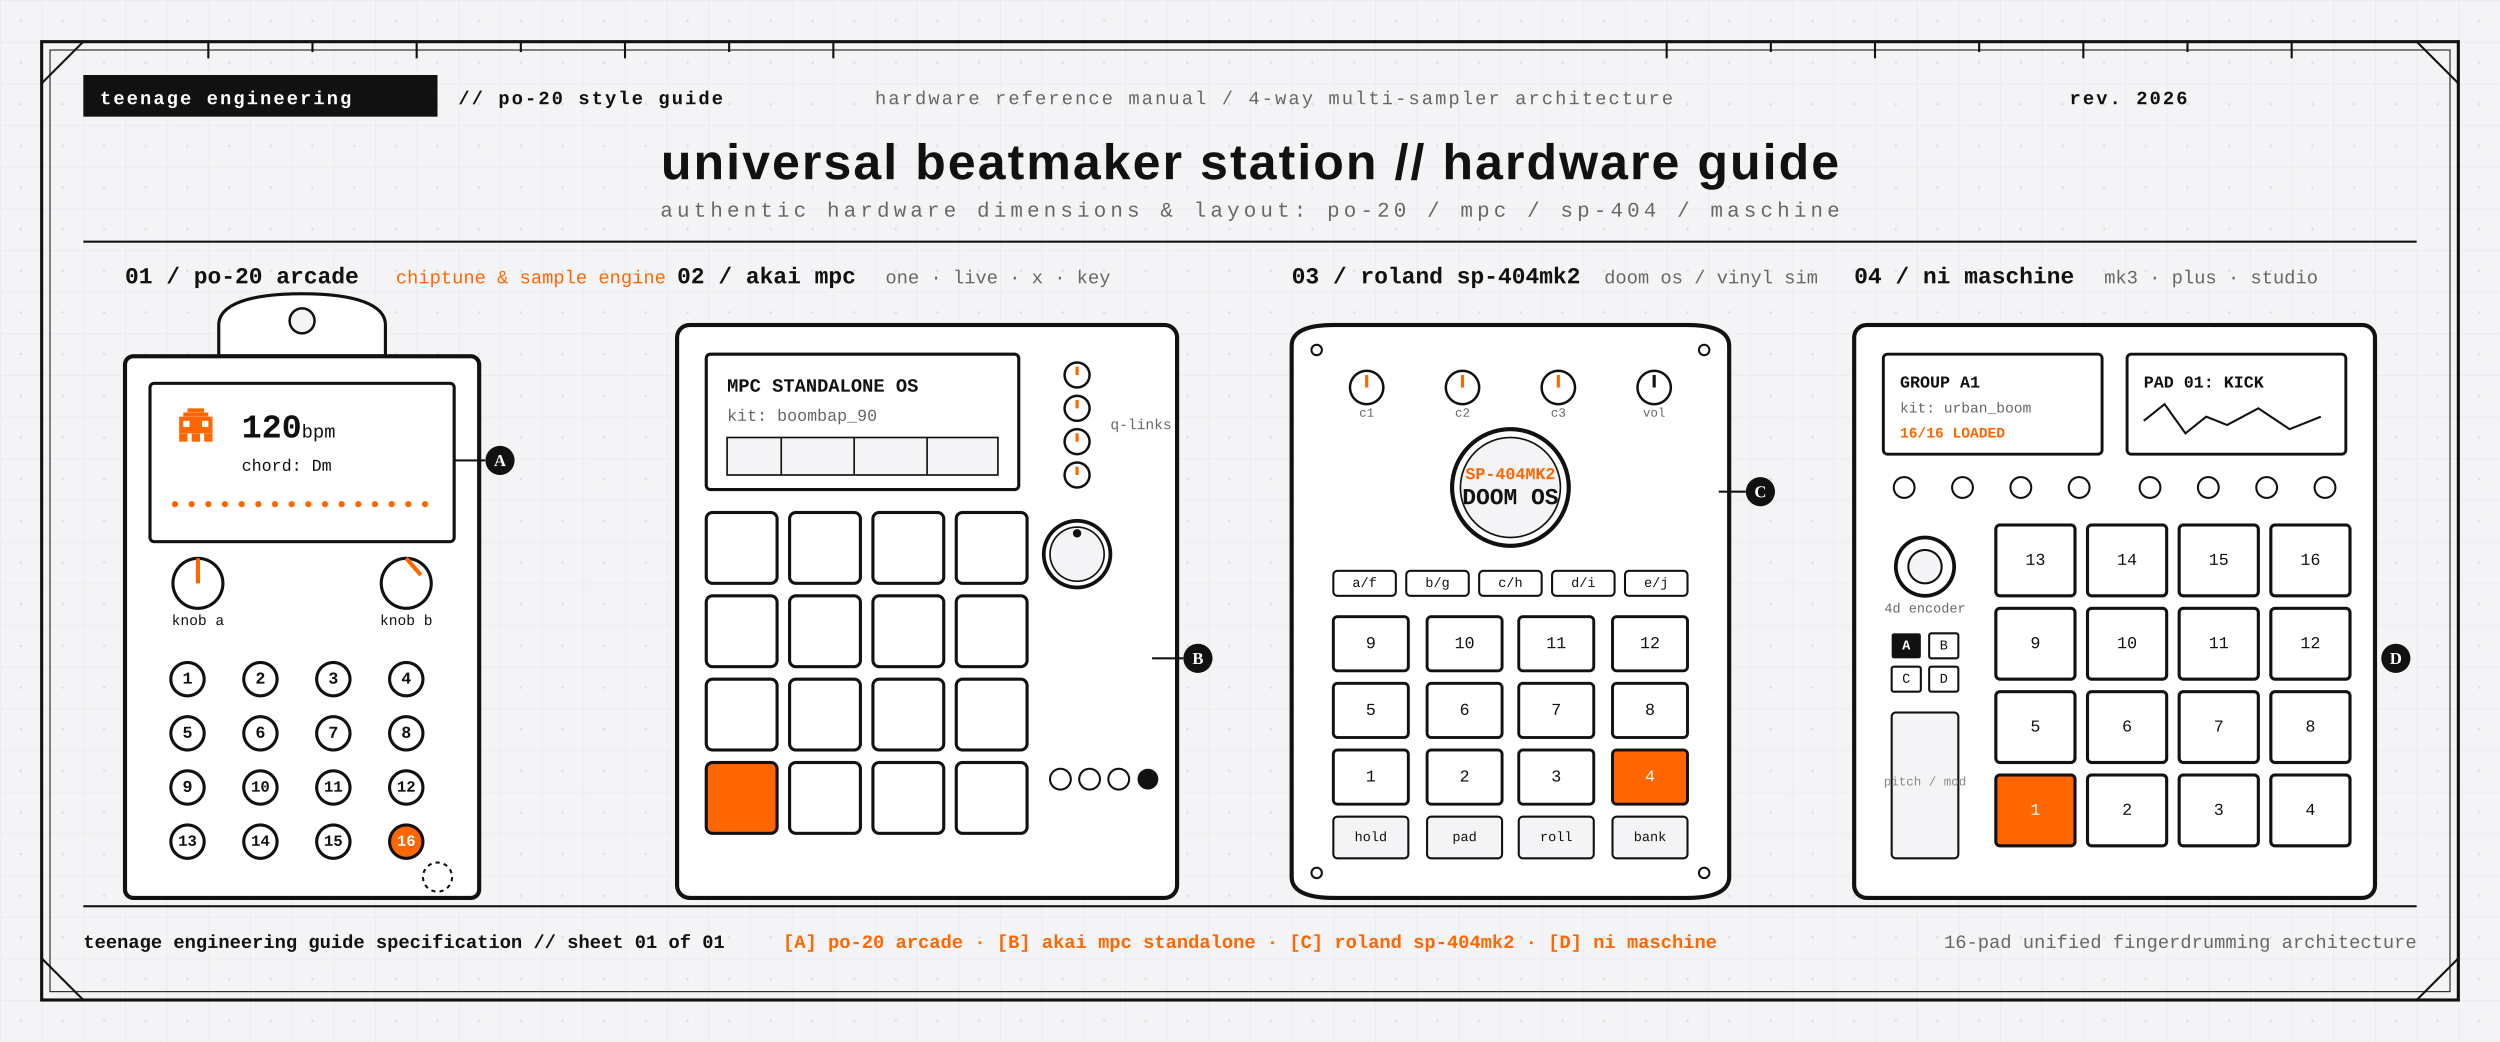
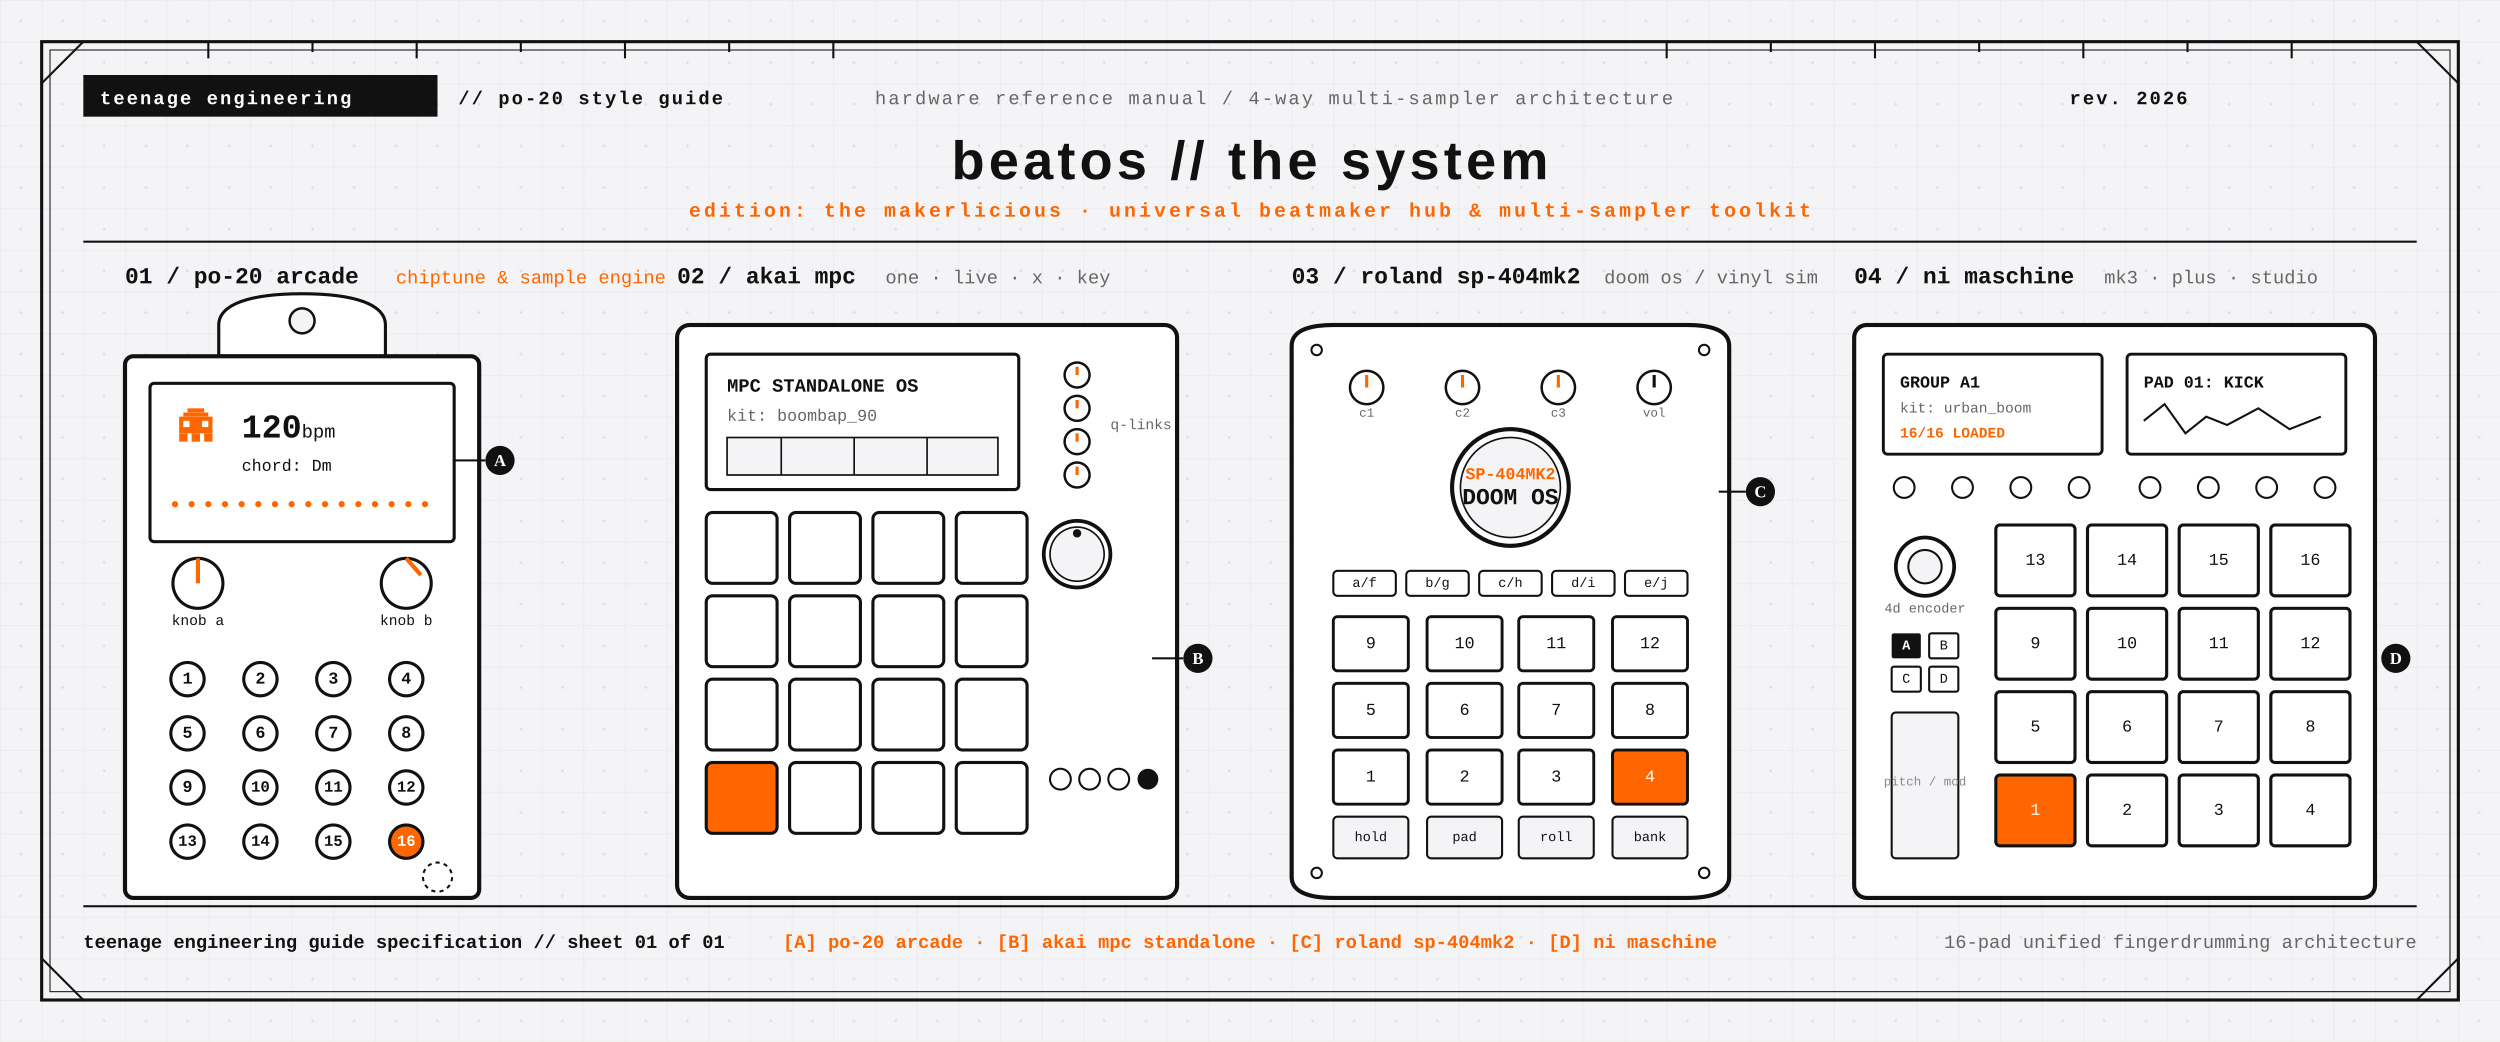
<svg xmlns="http://www.w3.org/2000/svg" viewBox="0 0 1200 500" width="100%" height="100%">
  <defs>
    <pattern id="teGrid" width="20" height="20" patternUnits="userSpaceOnUse">
      <path d="M 20 0 L 0 0 0 20" fill="none" stroke="#e2e2e6" stroke-width="0.5" />
      <circle cx="10" cy="10" r="0.6" fill="#d1d1d6" />
    </pattern>
    <style>
      .te-text { font-family: -apple-system, BlinkMacSystemFont, "Helvetica Neue", Arial, sans-serif; }
      .te-mono { font-family: "SF Mono", Monaco, "Courier New", monospace; }
      .te-bold { font-weight: 700; }
      .te-black { stroke: #111111; fill: none; }
      .te-orange { fill: #ff6600; }
      .te-badge { fill: #111111; }
      .te-badge-txt { fill: #ffffff; font-size: 8px; font-weight: 700; text-anchor: middle; dominant-baseline: central; }
    </style>
  </defs>
  <rect width="1200" height="500" fill="#f4f4f6" />
  <rect width="1200" height="500" fill="url(#teGrid)" opacity="0.7" />
  <rect x="20" y="20" width="1160" height="460" fill="none" stroke="#111111" stroke-width="1.5" />
  <rect x="24" y="24" width="1152" height="452" fill="none" stroke="#111111" stroke-width="0.5" />
  <g stroke="#111111" stroke-width="1">
    <path d="M 20 40 L 40 20 M 1180 40 L 1160 20 M 20 460 L 40 480 M 1180 460 L 1160 480" />
    <line x1="100" y1="20" x2="100" y2="28" />
    <line x1="150" y1="20" x2="150" y2="25" />
    <line x1="200" y1="20" x2="200" y2="28" />
    <line x1="250" y1="20" x2="250" y2="25" />
    <line x1="300" y1="20" x2="300" y2="28" />
    <line x1="350" y1="20" x2="350" y2="25" />
    <line x1="400" y1="20" x2="400" y2="28" />
    <line x1="800" y1="20" x2="800" y2="28" />
    <line x1="850" y1="20" x2="850" y2="25" />
    <line x1="900" y1="20" x2="900" y2="28" />
    <line x1="950" y1="20" x2="950" y2="25" />
    <line x1="1000" y1="20" x2="1000" y2="28" />
    <line x1="1050" y1="20" x2="1050" y2="25" />
    <line x1="1100" y1="20" x2="1100" y2="28" />
  </g>
  <g class="te-mono" font-size="9" fill="#111111" letter-spacing="1">
    <rect x="40" y="36" width="170" height="20" fill="#111111" />
    <text x="48" y="50" fill="#ffffff" font-weight="700">teenage engineering</text>
    <text x="220" y="50" font-weight="700">// po-20 style guide</text>
    <text x="420" y="50" fill="#666666">hardware reference manual / 4-way multi-sampler architecture</text>
    <text x="1050" y="50" text-anchor="end" font-weight="700">rev. 2026</text>
  </g>
  <g class="te-text" text-anchor="middle">
-     <text x="600" y="86" font-size="24" font-weight="800" fill="#111111" letter-spacing="1">
-       universal beatmaker station // hardware guide
+     <text x="600" y="86" font-size="26" font-weight="900" fill="#111111" letter-spacing="2">
+       beatos // the system
    </text>
-     <text x="600" y="104" class="te-mono" font-size="10" fill="#666666" letter-spacing="2">
-       authentic hardware dimensions &amp; layout: po-20 / mpc / sp-404 / maschine
+     <text x="600" y="104" class="te-mono" font-size="9.5" fill="#ff6600" font-weight="700" letter-spacing="1.5">
+       edition: the makerlicious · universal beatmaker hub &amp; multi-sampler toolkit
    </text>
  </g>
  <line x1="40" y1="116" x2="1160" y2="116" stroke="#111111" stroke-width="1" />
  <g transform="translate(60, 136)">
    <text x="0" y="0" class="te-mono te-bold" font-size="11" fill="#111111">01 / po-20 arcade</text>
    <text x="130" y="0" class="te-mono" font-size="9" fill="#ff6600">chiptune &amp; sample engine</text>
    <path d="M 45 20 C 45 10, 60 5, 85 5 C 110 5, 125 10, 125 20 L 125 35 L 45 35 Z" fill="#ffffff" stroke="#111111" stroke-width="1.5" />
    <circle cx="85" cy="18" r="6" fill="#f4f4f6" stroke="#111111" stroke-width="1.2" />
    <line x1="45" y1="35" x2="125" y2="35" stroke="#111111" stroke-dasharray="2,2" stroke-width="1" />
    <rect x="0" y="35" width="170" height="260" rx="4" fill="#ffffff" stroke="#111111" stroke-width="2" />
    <rect x="12" y="48" width="146" height="76" rx="2" fill="#ffffff" stroke="#111111" stroke-width="1.5" />
    <g fill="#ff6600" transform="translate(24, 60)">
      <rect x="6" y="0" width="8" height="2" />
      <rect x="4" y="2" width="12" height="2" />
      <rect x="2" y="4" width="16" height="8" />
      <rect x="4" y="6" width="3" height="3" fill="#ffffff" />
      <rect x="13" y="6" width="3" height="3" fill="#ffffff" />
      <rect x="2" y="12" width="4" height="4" />
      <rect x="8" y="12" width="4" height="4" />
      <rect x="14" y="12" width="4" height="4" />
    </g>
    <text x="56" y="74" class="te-mono" font-size="16" font-weight="900" fill="#111111">120<tspan font-size="9" font-weight="normal">bpm</tspan>
    </text>
    <text x="56" y="90" class="te-mono" font-size="8" fill="#111111">chord: Dm</text>
    <g transform="translate(24, 106)" fill="#ff6600">
      <circle cx="0" cy="0" r="1.5" />
      <circle cx="8" cy="0" r="1.5" />
      <circle cx="16" cy="0" r="1.5" />
      <circle cx="24" cy="0" r="1.5" />
      <circle cx="32" cy="0" r="1.5" />
      <circle cx="40" cy="0" r="1.5" />
      <circle cx="48" cy="0" r="1.5" />
      <circle cx="56" cy="0" r="1.5" />
      <circle cx="64" cy="0" r="1.5" />
      <circle cx="72" cy="0" r="1.5" />
      <circle cx="80" cy="0" r="1.5" />
      <circle cx="88" cy="0" r="1.5" />
      <circle cx="96" cy="0" r="1.5" />
      <circle cx="104" cy="0" r="1.5" />
      <circle cx="112" cy="0" r="1.5" />
      <circle cx="120" cy="0" r="1.5" />
    </g>
    <circle cx="35" cy="144" r="12" fill="#ffffff" stroke="#111111" stroke-width="1.5" />
    <line x1="35" y1="132" x2="35" y2="144" stroke="#ff6600" stroke-width="2" />
    <text x="35" y="164" class="te-mono" font-size="7" fill="#111111" text-anchor="middle">knob a</text>
    <circle cx="135" cy="144" r="12" fill="#ffffff" stroke="#111111" stroke-width="1.5" />
    <line x1="135" y1="132" x2="142" y2="140" stroke="#ff6600" stroke-width="2" />
    <text x="135" y="164" class="te-mono" font-size="7" fill="#111111" text-anchor="middle">knob b</text>
    <g transform="translate(18, 178)">
      <circle cx="12" cy="12" r="8" fill="#ffffff" stroke="#111111" stroke-width="1.5" />
      <text x="12" y="12" class="te-mono te-bold" font-size="8" fill="#111111" text-anchor="middle" dominant-baseline="central">1</text>
      <circle cx="47" cy="12" r="8" fill="#ffffff" stroke="#111111" stroke-width="1.5" />
      <text x="47" y="12" class="te-mono te-bold" font-size="8" fill="#111111" text-anchor="middle" dominant-baseline="central">2</text>
      <circle cx="82" cy="12" r="8" fill="#ffffff" stroke="#111111" stroke-width="1.5" />
      <text x="82" y="12" class="te-mono te-bold" font-size="8" fill="#111111" text-anchor="middle" dominant-baseline="central">3</text>
      <circle cx="117" cy="12" r="8" fill="#ffffff" stroke="#111111" stroke-width="1.5" />
      <text x="117" y="12" class="te-mono te-bold" font-size="8" fill="#111111" text-anchor="middle" dominant-baseline="central">4</text>
      <circle cx="12" cy="38" r="8" fill="#ffffff" stroke="#111111" stroke-width="1.5" />
      <text x="12" y="38" class="te-mono te-bold" font-size="8" fill="#111111" text-anchor="middle" dominant-baseline="central">5</text>
      <circle cx="47" cy="38" r="8" fill="#ffffff" stroke="#111111" stroke-width="1.5" />
      <text x="47" y="38" class="te-mono te-bold" font-size="8" fill="#111111" text-anchor="middle" dominant-baseline="central">6</text>
      <circle cx="82" cy="38" r="8" fill="#ffffff" stroke="#111111" stroke-width="1.5" />
      <text x="82" y="38" class="te-mono te-bold" font-size="8" fill="#111111" text-anchor="middle" dominant-baseline="central">7</text>
      <circle cx="117" cy="38" r="8" fill="#ffffff" stroke="#111111" stroke-width="1.5" />
      <text x="117" y="38" class="te-mono te-bold" font-size="8" fill="#111111" text-anchor="middle" dominant-baseline="central">8</text>
      <circle cx="12" cy="64" r="8" fill="#ffffff" stroke="#111111" stroke-width="1.5" />
      <text x="12" y="64" class="te-mono te-bold" font-size="8" fill="#111111" text-anchor="middle" dominant-baseline="central">9</text>
      <circle cx="47" cy="64" r="8" fill="#ffffff" stroke="#111111" stroke-width="1.5" />
      <text x="47" y="64" class="te-mono te-bold" font-size="7.5" fill="#111111" text-anchor="middle" dominant-baseline="central">10</text>
      <circle cx="82" cy="64" r="8" fill="#ffffff" stroke="#111111" stroke-width="1.5" />
      <text x="82" y="64" class="te-mono te-bold" font-size="7.5" fill="#111111" text-anchor="middle" dominant-baseline="central">11</text>
      <circle cx="117" cy="64" r="8" fill="#ffffff" stroke="#111111" stroke-width="1.5" />
      <text x="117" y="64" class="te-mono te-bold" font-size="7.5" fill="#111111" text-anchor="middle" dominant-baseline="central">12</text>
      <circle cx="12" cy="90" r="8" fill="#ffffff" stroke="#111111" stroke-width="1.5" />
      <text x="12" y="90" class="te-mono te-bold" font-size="7.5" fill="#111111" text-anchor="middle" dominant-baseline="central">13</text>
      <circle cx="47" cy="90" r="8" fill="#ffffff" stroke="#111111" stroke-width="1.5" />
      <text x="47" y="90" class="te-mono te-bold" font-size="7.5" fill="#111111" text-anchor="middle" dominant-baseline="central">14</text>
      <circle cx="82" cy="90" r="8" fill="#ffffff" stroke="#111111" stroke-width="1.5" />
      <text x="82" y="90" class="te-mono te-bold" font-size="7.5" fill="#111111" text-anchor="middle" dominant-baseline="central">15</text>
      <circle cx="117" cy="90" r="8" fill="#ff6600" stroke="#111111" stroke-width="1.5" />
      <text x="117" y="90" class="te-mono te-bold" font-size="7.5" fill="#ffffff" text-anchor="middle" dominant-baseline="central">16</text>
    </g>
    <circle cx="150" cy="285" r="7" fill="none" stroke="#111111" stroke-width="1" stroke-dasharray="2,2" />
    <circle cx="180" cy="85" r="7" class="te-badge" />
    <text x="180" y="85" class="te-badge-txt">A</text>
    <line x1="158" y1="85" x2="173" y2="85" stroke="#111111" stroke-width="1" />
  </g>
  <g transform="translate(325, 136)">
    <text x="0" y="0" class="te-mono te-bold" font-size="11" fill="#111111">02 / akai mpc</text>
    <text x="100" y="0" class="te-mono" font-size="9" fill="#666666">one · live · x · key</text>
    <rect x="0" y="20" width="240" height="275" rx="6" fill="#ffffff" stroke="#111111" stroke-width="2" />
    <rect x="14" y="34" width="150" height="65" rx="2" fill="#ffffff" stroke="#111111" stroke-width="1.5" />
    <text x="24" y="52" class="te-mono te-bold" font-size="9" fill="#111111">MPC STANDALONE OS</text>
    <text x="24" y="66" class="te-mono" font-size="8" fill="#666666">kit: boombap_90</text>
    <rect x="24" y="74" width="130" height="18" fill="#f4f4f6" stroke="#111111" stroke-width="0.8" />
    <line x1="50" y1="74" x2="50" y2="92" stroke="#111111" stroke-width="0.8" />
    <line x1="85" y1="74" x2="85" y2="92" stroke="#111111" stroke-width="0.8" />
    <line x1="120" y1="74" x2="120" y2="92" stroke="#111111" stroke-width="0.8" />
    <g transform="translate(182, 38)">
      <circle cx="10" cy="6" r="6" fill="#ffffff" stroke="#111111" stroke-width="1.2" />
      <line x1="10" y1="2" x2="10" y2="6" stroke="#ff6600" stroke-width="1.5" />
      <circle cx="10" cy="22" r="6" fill="#ffffff" stroke="#111111" stroke-width="1.2" />
      <line x1="10" y1="18" x2="10" y2="22" stroke="#ff6600" stroke-width="1.5" />
      <circle cx="10" cy="38" r="6" fill="#ffffff" stroke="#111111" stroke-width="1.2" />
      <line x1="10" y1="34" x2="10" y2="38" stroke="#ff6600" stroke-width="1.5" />
      <circle cx="10" cy="54" r="6" fill="#ffffff" stroke="#111111" stroke-width="1.2" />
      <line x1="10" y1="50" x2="10" y2="54" stroke="#ff6600" stroke-width="1.5" />
      <text x="26" y="32" class="te-mono" font-size="7" fill="#666666">q-links</text>
    </g>
    <circle cx="192" cy="130" r="16" fill="#ffffff" stroke="#111111" stroke-width="1.8" />
    <circle cx="192" cy="130" r="13" fill="#f4f4f6" stroke="#111111" stroke-width="0.8" />
    <circle cx="192" cy="120" r="2" fill="#111111" />
    <g transform="translate(14, 110)">
      <rect x="0" y="0" width="34" height="34" rx="3" fill="#ffffff" stroke="#111111" stroke-width="1.5" />
      <rect x="40" y="0" width="34" height="34" rx="3" fill="#ffffff" stroke="#111111" stroke-width="1.5" />
      <rect x="80" y="0" width="34" height="34" rx="3" fill="#ffffff" stroke="#111111" stroke-width="1.5" />
      <rect x="120" y="0" width="34" height="34" rx="3" fill="#ffffff" stroke="#111111" stroke-width="1.5" />
      <rect x="0" y="40" width="34" height="34" rx="3" fill="#ffffff" stroke="#111111" stroke-width="1.5" />
      <rect x="40" y="40" width="34" height="34" rx="3" fill="#ffffff" stroke="#111111" stroke-width="1.5" />
      <rect x="80" y="40" width="34" height="34" rx="3" fill="#ffffff" stroke="#111111" stroke-width="1.5" />
      <rect x="120" y="40" width="34" height="34" rx="3" fill="#ffffff" stroke="#111111" stroke-width="1.5" />
      <rect x="0" y="80" width="34" height="34" rx="3" fill="#ffffff" stroke="#111111" stroke-width="1.5" />
      <rect x="40" y="80" width="34" height="34" rx="3" fill="#ffffff" stroke="#111111" stroke-width="1.5" />
      <rect x="80" y="80" width="34" height="34" rx="3" fill="#ffffff" stroke="#111111" stroke-width="1.5" />
      <rect x="120" y="80" width="34" height="34" rx="3" fill="#ffffff" stroke="#111111" stroke-width="1.5" />
      <rect x="0" y="120" width="34" height="34" rx="3" fill="#ff6600" stroke="#111111" stroke-width="1.5" />
      <rect x="40" y="120" width="34" height="34" rx="3" fill="#ffffff" stroke="#111111" stroke-width="1.5" />
      <rect x="80" y="120" width="34" height="34" rx="3" fill="#ffffff" stroke="#111111" stroke-width="1.5" />
      <rect x="120" y="120" width="34" height="34" rx="3" fill="#ffffff" stroke="#111111" stroke-width="1.5" />
    </g>
    <g transform="translate(176, 230)">
      <circle cx="8" cy="8" r="5" fill="#ffffff" stroke="#111111" stroke-width="1" />
      <circle cx="22" cy="8" r="5" fill="#ffffff" stroke="#111111" stroke-width="1" />
      <circle cx="36" cy="8" r="5" fill="#ffffff" stroke="#111111" stroke-width="1" />
      <circle cx="50" cy="8" r="5" fill="#111111" />
    </g>
    <circle cx="250" cy="180" r="7" class="te-badge" />
    <text x="250" y="180" class="te-badge-txt">B</text>
    <line x1="228" y1="180" x2="243" y2="180" stroke="#111111" stroke-width="1" />
  </g>
  <g transform="translate(620, 136)">
    <text x="0" y="0" class="te-mono te-bold" font-size="11" fill="#111111">03 / roland sp-404mk2</text>
    <text x="150" y="0" class="te-mono" font-size="9" fill="#666666">doom os / vinyl sim</text>
    <path d="M 0 30 C 0 22, 10 20, 20 20 L 190 20 C 200 20, 210 22, 210 30 L 210 285 C 210 292, 202 295, 190 295 L 20 295 C 8 295, 0 292, 0 285 Z" fill="#ffffff" stroke="#111111" stroke-width="2" />
    <circle cx="12" cy="32" r="2.5" fill="#ffffff" stroke="#111111" stroke-width="1" />
    <circle cx="198" cy="32" r="2.5" fill="#ffffff" stroke="#111111" stroke-width="1" />
    <circle cx="12" cy="283" r="2.5" fill="#ffffff" stroke="#111111" stroke-width="1" />
    <circle cx="198" cy="283" r="2.5" fill="#ffffff" stroke="#111111" stroke-width="1" />
    <g transform="translate(0, 36)">
      <circle cx="36" cy="14" r="8" fill="#ffffff" stroke="#111111" stroke-width="1.2" />
      <line x1="36" y1="8" x2="36" y2="14" stroke="#ff6600" stroke-width="1.5" />
      <text x="36" y="28" class="te-mono" font-size="6" fill="#666666" text-anchor="middle">c1</text>
      <circle cx="82" cy="14" r="8" fill="#ffffff" stroke="#111111" stroke-width="1.2" />
      <line x1="82" y1="8" x2="82" y2="14" stroke="#ff6600" stroke-width="1.5" />
      <text x="82" y="28" class="te-mono" font-size="6" fill="#666666" text-anchor="middle">c2</text>
      <circle cx="128" cy="14" r="8" fill="#ffffff" stroke="#111111" stroke-width="1.2" />
      <line x1="128" y1="8" x2="128" y2="14" stroke="#ff6600" stroke-width="1.5" />
      <text x="128" y="28" class="te-mono" font-size="6" fill="#666666" text-anchor="middle">c3</text>
      <circle cx="174" cy="14" r="8" fill="#ffffff" stroke="#111111" stroke-width="1.2" />
      <line x1="174" y1="8" x2="174" y2="14" stroke="#111111" stroke-width="1.5" />
      <text x="174" y="28" class="te-mono" font-size="6" fill="#666666" text-anchor="middle">vol</text>
    </g>
    <circle cx="105" cy="98" r="28" fill="#ffffff" stroke="#111111" stroke-width="2" />
    <circle cx="105" cy="98" r="24" fill="#f4f4f6" stroke="#111111" stroke-width="0.8" />
    <text x="105" y="94" class="te-mono te-bold" font-size="8" fill="#ff6600" text-anchor="middle">SP-404MK2</text>
    <text x="105" y="106" class="te-mono te-bold" font-size="11" fill="#111111" text-anchor="middle">DOOM OS</text>
    <g transform="translate(20, 138)">
      <rect x="0" y="0" width="30" height="12" rx="2" fill="#ffffff" stroke="#111111" stroke-width="1" />
      <text x="15" y="6" class="te-mono" font-size="6.5" fill="#111111" text-anchor="middle" dominant-baseline="central">a/f</text>
      <rect x="35" y="0" width="30" height="12" rx="2" fill="#ffffff" stroke="#111111" stroke-width="1" />
      <text x="50" y="6" class="te-mono" font-size="6.5" fill="#111111" text-anchor="middle" dominant-baseline="central">b/g</text>
      <rect x="70" y="0" width="30" height="12" rx="2" fill="#ffffff" stroke="#111111" stroke-width="1" />
      <text x="85" y="6" class="te-mono" font-size="6.5" fill="#111111" text-anchor="middle" dominant-baseline="central">c/h</text>
      <rect x="105" y="0" width="30" height="12" rx="2" fill="#ffffff" stroke="#111111" stroke-width="1" />
      <text x="120" y="6" class="te-mono" font-size="6.5" fill="#111111" text-anchor="middle" dominant-baseline="central">d/i</text>
      <rect x="140" y="0" width="30" height="12" rx="2" fill="#ffffff" stroke="#111111" stroke-width="1" />
      <text x="155" y="6" class="te-mono" font-size="6.5" fill="#111111" text-anchor="middle" dominant-baseline="central">e/j</text>
    </g>
    <g transform="translate(20, 160)">
      <rect x="0" y="0" width="36" height="26" rx="2" fill="#ffffff" stroke="#111111" stroke-width="1.4" />
      <text x="18" y="13" class="te-mono" font-size="8" fill="#111111" text-anchor="middle" dominant-baseline="central">9</text>
      <rect x="45" y="0" width="36" height="26" rx="2" fill="#ffffff" stroke="#111111" stroke-width="1.4" />
      <text x="63" y="13" class="te-mono" font-size="8" fill="#111111" text-anchor="middle" dominant-baseline="central">10</text>
      <rect x="89" y="0" width="36" height="26" rx="2" fill="#ffffff" stroke="#111111" stroke-width="1.4" />
      <text x="107" y="13" class="te-mono" font-size="8" fill="#111111" text-anchor="middle" dominant-baseline="central">11</text>
      <rect x="134" y="0" width="36" height="26" rx="2" fill="#ffffff" stroke="#111111" stroke-width="1.4" />
      <text x="152" y="13" class="te-mono" font-size="8" fill="#111111" text-anchor="middle" dominant-baseline="central">12</text>
      <rect x="0" y="32" width="36" height="26" rx="2" fill="#ffffff" stroke="#111111" stroke-width="1.4" />
      <text x="18" y="45" class="te-mono" font-size="8" fill="#111111" text-anchor="middle" dominant-baseline="central">5</text>
      <rect x="45" y="32" width="36" height="26" rx="2" fill="#ffffff" stroke="#111111" stroke-width="1.4" />
      <text x="63" y="45" class="te-mono" font-size="8" fill="#111111" text-anchor="middle" dominant-baseline="central">6</text>
      <rect x="89" y="32" width="36" height="26" rx="2" fill="#ffffff" stroke="#111111" stroke-width="1.4" />
      <text x="107" y="45" class="te-mono" font-size="8" fill="#111111" text-anchor="middle" dominant-baseline="central">7</text>
      <rect x="134" y="32" width="36" height="26" rx="2" fill="#ffffff" stroke="#111111" stroke-width="1.4" />
      <text x="152" y="45" class="te-mono" font-size="8" fill="#111111" text-anchor="middle" dominant-baseline="central">8</text>
      <rect x="0" y="64" width="36" height="26" rx="2" fill="#ffffff" stroke="#111111" stroke-width="1.4" />
      <text x="18" y="77" class="te-mono" font-size="8" fill="#111111" text-anchor="middle" dominant-baseline="central">1</text>
      <rect x="45" y="64" width="36" height="26" rx="2" fill="#ffffff" stroke="#111111" stroke-width="1.4" />
      <text x="63" y="77" class="te-mono" font-size="8" fill="#111111" text-anchor="middle" dominant-baseline="central">2</text>
      <rect x="89" y="64" width="36" height="26" rx="2" fill="#ffffff" stroke="#111111" stroke-width="1.4" />
      <text x="107" y="77" class="te-mono" font-size="8" fill="#111111" text-anchor="middle" dominant-baseline="central">3</text>
      <rect x="134" y="64" width="36" height="26" rx="2" fill="#ff6600" stroke="#111111" stroke-width="1.4" />
      <text x="152" y="77" class="te-mono" font-size="8" fill="#ffffff" text-anchor="middle" dominant-baseline="central">4</text>
      <rect x="0" y="96" width="36" height="20" rx="2" fill="#f4f4f6" stroke="#111111" stroke-width="1" />
      <text x="18" y="106" class="te-mono" font-size="6.5" fill="#111111" text-anchor="middle" dominant-baseline="central">hold</text>
      <rect x="45" y="96" width="36" height="20" rx="2" fill="#f4f4f6" stroke="#111111" stroke-width="1" />
      <text x="63" y="106" class="te-mono" font-size="6.5" fill="#111111" text-anchor="middle" dominant-baseline="central">pad</text>
      <rect x="89" y="96" width="36" height="20" rx="2" fill="#f4f4f6" stroke="#111111" stroke-width="1" />
      <text x="107" y="106" class="te-mono" font-size="6.5" fill="#111111" text-anchor="middle" dominant-baseline="central">roll</text>
      <rect x="134" y="96" width="36" height="20" rx="2" fill="#f4f4f6" stroke="#111111" stroke-width="1" />
      <text x="152" y="106" class="te-mono" font-size="6.5" fill="#111111" text-anchor="middle" dominant-baseline="central">bank</text>
    </g>
    <circle cx="225" cy="100" r="7" class="te-badge" />
    <text x="225" y="100" class="te-badge-txt">C</text>
    <line x1="205" y1="100" x2="218" y2="100" stroke="#111111" stroke-width="1" />
  </g>
  <g transform="translate(890, 136)">
    <text x="0" y="0" class="te-mono te-bold" font-size="11" fill="#111111">04 / ni maschine</text>
    <text x="120" y="0" class="te-mono" font-size="9" fill="#666666">mk3 · plus · studio</text>
    <rect x="0" y="20" width="250" height="275" rx="6" fill="#ffffff" stroke="#111111" stroke-width="2" />
    <g transform="translate(14, 34)">
      <rect x="0" y="0" width="105" height="48" rx="2" fill="#ffffff" stroke="#111111" stroke-width="1.4" />
      <text x="8" y="16" class="te-mono te-bold" font-size="8" fill="#111111">GROUP A1</text>
      <text x="8" y="28" class="te-mono" font-size="7" fill="#666666">kit: urban_boom</text>
      <text x="8" y="40" class="te-mono te-bold" font-size="7" fill="#ff6600">16/16 LOADED</text>
      <rect x="117" y="0" width="105" height="48" rx="2" fill="#ffffff" stroke="#111111" stroke-width="1.4" />
      <text x="125" y="16" class="te-mono te-bold" font-size="8" fill="#111111">PAD 01: KICK</text>
      <path d="M 125 32 L 135 24 L 145 38 L 155 30 L 165 34 L 180 26 L 195 36 L 210 30" fill="none" stroke="#111111" stroke-width="1" />
    </g>
    <g transform="translate(14, 90)">
      <circle cx="10" cy="8" r="5" fill="#ffffff" stroke="#111111" stroke-width="1" />
      <circle cx="38" cy="8" r="5" fill="#ffffff" stroke="#111111" stroke-width="1" />
      <circle cx="66" cy="8" r="5" fill="#ffffff" stroke="#111111" stroke-width="1" />
      <circle cx="94" cy="8" r="5" fill="#ffffff" stroke="#111111" stroke-width="1" />
      <circle cx="128" cy="8" r="5" fill="#ffffff" stroke="#111111" stroke-width="1" />
      <circle cx="156" cy="8" r="5" fill="#ffffff" stroke="#111111" stroke-width="1" />
      <circle cx="184" cy="8" r="5" fill="#ffffff" stroke="#111111" stroke-width="1" />
      <circle cx="212" cy="8" r="5" fill="#ffffff" stroke="#111111" stroke-width="1" />
    </g>
    <g transform="translate(14, 116)">
      <circle cx="20" cy="20" r="14" fill="#ffffff" stroke="#111111" stroke-width="1.8" />
      <circle cx="20" cy="20" r="8" fill="#f4f4f6" stroke="#111111" stroke-width="1" />
      <text x="20" y="42" class="te-mono" font-size="6.5" fill="#666666" text-anchor="middle">4d encoder</text>
      <rect x="4" y="52" width="14" height="12" rx="1" fill="#111111" />
      <text x="11" y="58" class="te-mono te-bold" font-size="6.5" fill="#fff" text-anchor="middle" dominant-baseline="central">A</text>
      <rect x="22" y="52" width="14" height="12" rx="1" fill="#ffffff" stroke="#111111" stroke-width="1" />
      <text x="29" y="58" class="te-mono" font-size="6.5" fill="#111111" text-anchor="middle" dominant-baseline="central">B</text>
      <rect x="4" y="68" width="14" height="12" rx="1" fill="#ffffff" stroke="#111111" stroke-width="1" />
      <text x="11" y="74" class="te-mono" font-size="6.5" fill="#111111" text-anchor="middle" dominant-baseline="central">C</text>
      <rect x="22" y="68" width="14" height="12" rx="1" fill="#ffffff" stroke="#111111" stroke-width="1" />
      <text x="29" y="74" class="te-mono" font-size="6.5" fill="#111111" text-anchor="middle" dominant-baseline="central">D</text>
      <rect x="4" y="90" width="32" height="70" rx="2" fill="#f4f4f6" stroke="#111111" stroke-width="1" />
      <text x="20" y="125" class="te-mono" font-size="6" fill="#888888" text-anchor="middle">pitch / mod</text>
    </g>
    <g transform="translate(68, 116)">
      <rect x="0" y="0" width="38" height="34" rx="2" fill="#ffffff" stroke="#111111" stroke-width="1.5" />
      <text x="19" y="17" class="te-mono" font-size="8" fill="#111111" text-anchor="middle" dominant-baseline="central">13</text>
      <rect x="44" y="0" width="38" height="34" rx="2" fill="#ffffff" stroke="#111111" stroke-width="1.5" />
      <text x="63" y="17" class="te-mono" font-size="8" fill="#111111" text-anchor="middle" dominant-baseline="central">14</text>
      <rect x="88" y="0" width="38" height="34" rx="2" fill="#ffffff" stroke="#111111" stroke-width="1.5" />
      <text x="107" y="17" class="te-mono" font-size="8" fill="#111111" text-anchor="middle" dominant-baseline="central">15</text>
      <rect x="132" y="0" width="38" height="34" rx="2" fill="#ffffff" stroke="#111111" stroke-width="1.5" />
      <text x="151" y="17" class="te-mono" font-size="8" fill="#111111" text-anchor="middle" dominant-baseline="central">16</text>
      <rect x="0" y="40" width="38" height="34" rx="2" fill="#ffffff" stroke="#111111" stroke-width="1.5" />
      <text x="19" y="57" class="te-mono" font-size="8" fill="#111111" text-anchor="middle" dominant-baseline="central">9</text>
      <rect x="44" y="40" width="38" height="34" rx="2" fill="#ffffff" stroke="#111111" stroke-width="1.5" />
      <text x="63" y="57" class="te-mono" font-size="8" fill="#111111" text-anchor="middle" dominant-baseline="central">10</text>
      <rect x="88" y="40" width="38" height="34" rx="2" fill="#ffffff" stroke="#111111" stroke-width="1.5" />
      <text x="107" y="57" class="te-mono" font-size="8" fill="#111111" text-anchor="middle" dominant-baseline="central">11</text>
      <rect x="132" y="40" width="38" height="34" rx="2" fill="#ffffff" stroke="#111111" stroke-width="1.5" />
      <text x="151" y="57" class="te-mono" font-size="8" fill="#111111" text-anchor="middle" dominant-baseline="central">12</text>
      <rect x="0" y="80" width="38" height="34" rx="2" fill="#ffffff" stroke="#111111" stroke-width="1.5" />
      <text x="19" y="97" class="te-mono" font-size="8" fill="#111111" text-anchor="middle" dominant-baseline="central">5</text>
      <rect x="44" y="80" width="38" height="34" rx="2" fill="#ffffff" stroke="#111111" stroke-width="1.5" />
      <text x="63" y="97" class="te-mono" font-size="8" fill="#111111" text-anchor="middle" dominant-baseline="central">6</text>
      <rect x="88" y="80" width="38" height="34" rx="2" fill="#ffffff" stroke="#111111" stroke-width="1.5" />
      <text x="107" y="97" class="te-mono" font-size="8" fill="#111111" text-anchor="middle" dominant-baseline="central">7</text>
      <rect x="132" y="80" width="38" height="34" rx="2" fill="#ffffff" stroke="#111111" stroke-width="1.5" />
      <text x="151" y="97" class="te-mono" font-size="8" fill="#111111" text-anchor="middle" dominant-baseline="central">8</text>
      <rect x="0" y="120" width="38" height="34" rx="2" fill="#ff6600" stroke="#111111" stroke-width="1.5" />
      <text x="19" y="137" class="te-mono" font-size="8" fill="#ffffff" text-anchor="middle" dominant-baseline="central">1</text>
      <rect x="44" y="120" width="38" height="34" rx="2" fill="#ffffff" stroke="#111111" stroke-width="1.5" />
      <text x="63" y="137" class="te-mono" font-size="8" fill="#111111" text-anchor="middle" dominant-baseline="central">2</text>
      <rect x="88" y="120" width="38" height="34" rx="2" fill="#ffffff" stroke="#111111" stroke-width="1.5" />
      <text x="107" y="137" class="te-mono" font-size="8" fill="#111111" text-anchor="middle" dominant-baseline="central">3</text>
      <rect x="132" y="120" width="38" height="34" rx="2" fill="#ffffff" stroke="#111111" stroke-width="1.5" />
      <text x="151" y="137" class="te-mono" font-size="8" fill="#111111" text-anchor="middle" dominant-baseline="central">4</text>
    </g>
    <circle cx="260" cy="180" r="7" class="te-badge" />
    <text x="260" y="180" class="te-badge-txt">D</text>
  </g>
  <g class="te-mono" font-size="9" fill="#111111">
    <line x1="40" y1="435" x2="1160" y2="435" stroke="#111111" stroke-width="1" />
    <text x="40" y="455" font-weight="700">teenage engineering guide specification // sheet 01 of 01</text>
    <text x="600" y="455" text-anchor="middle" fill="#ff6600" font-weight="700">[A] po-20 arcade · [B] akai mpc standalone · [C] roland sp-404mk2 · [D] ni maschine</text>
    <text x="1160" y="455" text-anchor="end" fill="#666666">16-pad unified fingerdrumming architecture</text>
  </g>
</svg>
